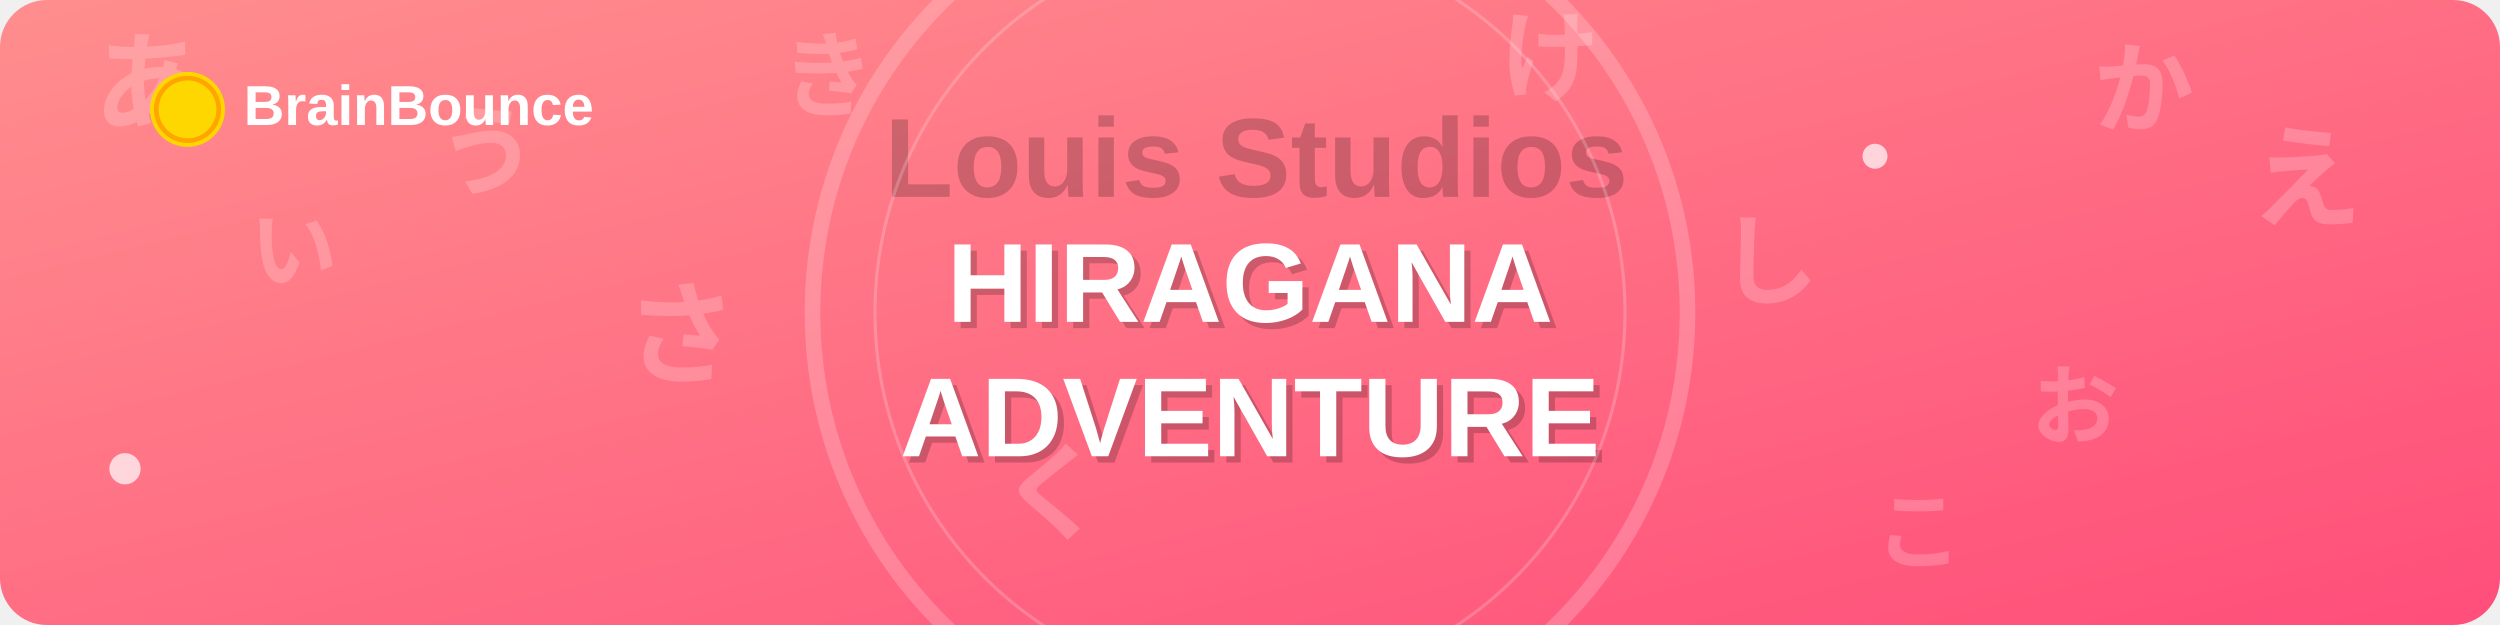
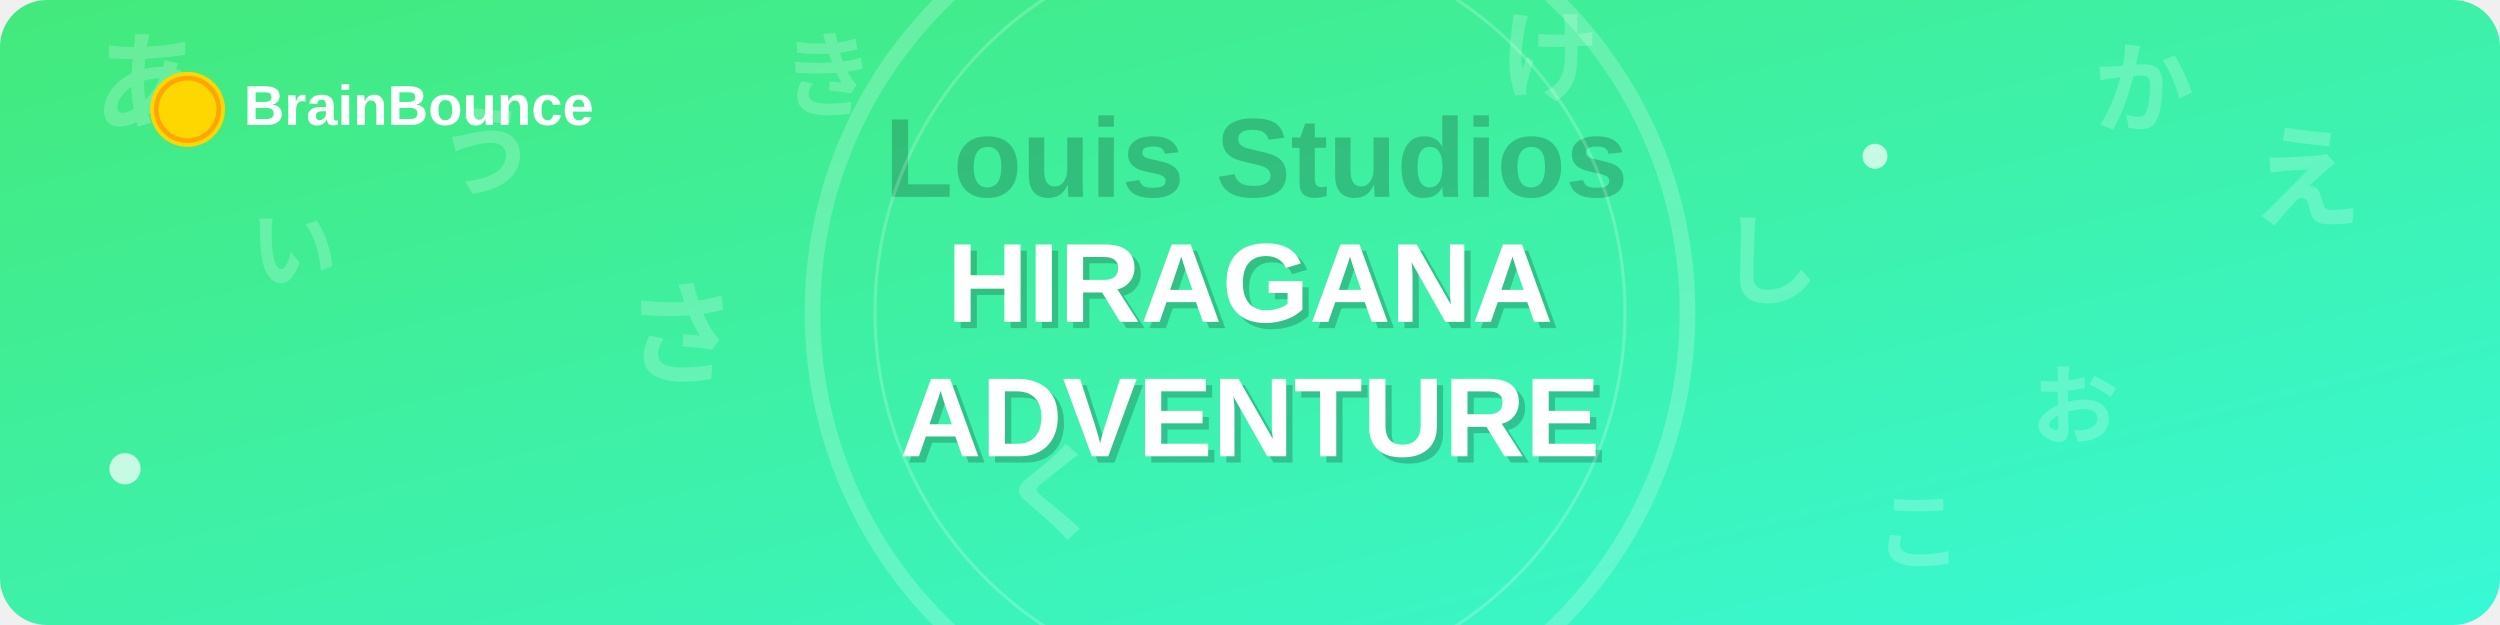
<svg xmlns="http://www.w3.org/2000/svg" viewBox="0 0 800 200">
  <defs>
    <linearGradient id="bgGradient" x1="0%" y1="0%" x2="100%" y2="100%">
-       <stop offset="0%" stop-color="#FF8E8E" />
-       <stop offset="100%" stop-color="#FF4E7A" />
+       <stop offset="0%" stop-color="#43e97b" />
+       <stop offset="100%" stop-color="#38f9d7" />
    </linearGradient>
  </defs>
  <rect width="800" height="200" rx="15" fill="url(#bgGradient)" />
  <g fill="rgba(255,255,255,0.2)">
    <text x="30" y="40" font-family="Arial" font-size="36" font-weight="bold">あ</text>
    <text x="80" y="90" font-family="Arial" font-size="28" font-weight="bold">い</text>
    <text x="140" y="60" font-family="Arial" font-size="32" font-weight="bold">う</text>
    <text x="720" y="70" font-family="Arial" font-size="36" font-weight="bold">え</text>
    <text x="650" y="140" font-family="Arial" font-size="28" font-weight="bold">お</text>
    <text x="670" y="40" font-family="Arial" font-size="32" font-weight="bold">か</text>
    <text x="250" y="35" font-family="Arial" font-size="30" font-weight="bold">き</text>
    <text x="320" y="170" font-family="Arial" font-size="34" font-weight="bold">く</text>
    <text x="480" y="30" font-family="Arial" font-size="32" font-weight="bold">け</text>
    <text x="600" y="180" font-family="Arial" font-size="28" font-weight="bold">こ</text>
    <text x="200" y="120" font-family="Arial" font-size="36" font-weight="bold">さ</text>
    <text x="550" y="95" font-family="Arial" font-size="32" font-weight="bold">し</text>
  </g>
  <circle cx="40" cy="150" r="5" fill="white" opacity="0.7">
    <animate attributeName="cx" values="40;240;40" dur="4s" repeatCount="indefinite" />
    <animate attributeName="cy" values="150;130;170;140;150" dur="4s" repeatCount="indefinite" />
  </circle>
  <circle cx="600" cy="50" r="4" fill="white" opacity="0.7">
    <animate attributeName="cx" values="600;400;600" dur="5s" repeatCount="indefinite" />
    <animate attributeName="cy" values="50;80;30;60;50" dur="5s" repeatCount="indefinite" />
  </circle>
  <g>
    <text x="402" y="63" font-family="Arial" font-size="36" font-weight="bold" fill="rgba(0,0,0,0.2)" text-anchor="middle">Louis Studios</text>
    <text x="402" y="105" font-family="Arial" font-size="36" font-weight="bold" fill="rgba(0,0,0,0.2)" text-anchor="middle">HIRAGANA</text>
    <text x="402" y="148" font-family="Arial" font-size="36" font-weight="bold" fill="rgba(0,0,0,0.2)" text-anchor="middle">ADVENTURE</text>
    <text x="400" y="103" font-family="Arial" font-size="36" font-weight="bold" fill="white" text-anchor="middle">HIRAGANA</text>
    <text x="400" y="146" font-family="Arial" font-size="36" font-weight="bold" fill="white" text-anchor="middle">ADVENTURE</text>
  </g>
  <g>
    <circle cx="60" cy="35" r="12" fill="#FFD700" />
    <circle cx="60" cy="35" r="10" fill="none" stroke="#FFA500" stroke-width="1.5" />
    <text x="78" y="40" font-family="Arial" font-size="18" font-weight="bold" fill="white" alignment-baseline="middle">BrainBounce</text>
  </g>
  <circle cx="400" cy="100" r="140" fill="none" stroke="white" stroke-width="5" opacity="0.2">
    <animate attributeName="r" values="140;150;140" dur="3s" repeatCount="indefinite" />
    <animate attributeName="opacity" values="0.5;0.2;0.3" dur="3s" repeatCount="indefinite" />
  </circle>
  <circle cx="400" cy="100" r="120" fill="none" stroke="white" stroke-width="1" opacity="0.2">
    <animate attributeName="r" values="120;130;120" dur="4s" repeatCount="indefinite" />
    <animate attributeName="opacity" values="0.5;0.2;0.3" dur="4s" repeatCount="indefinite" />
  </circle>
</svg>
